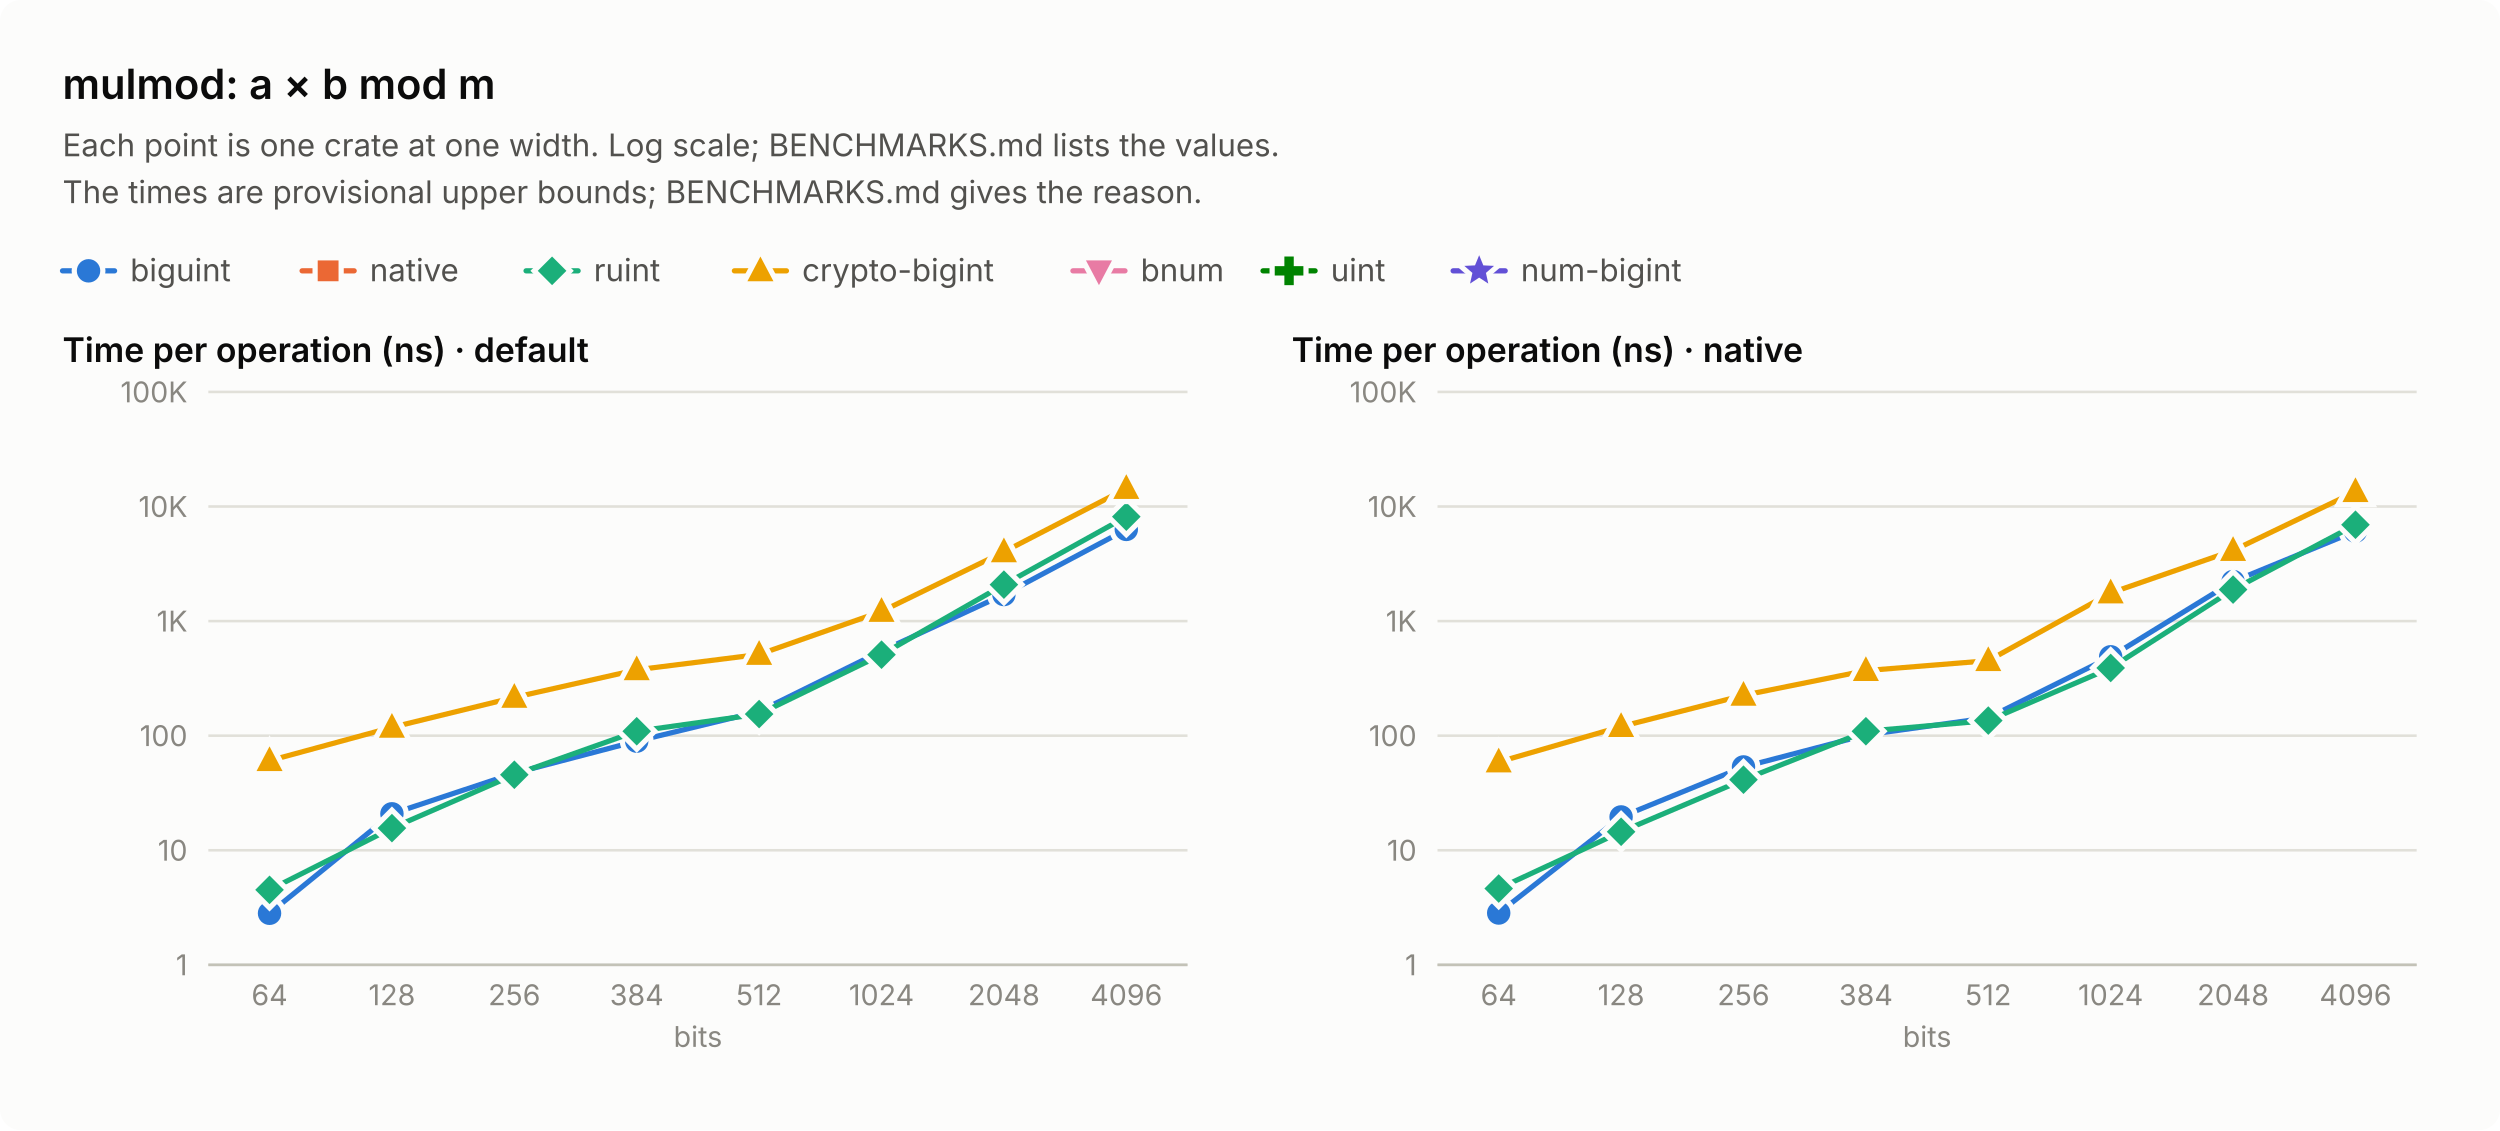
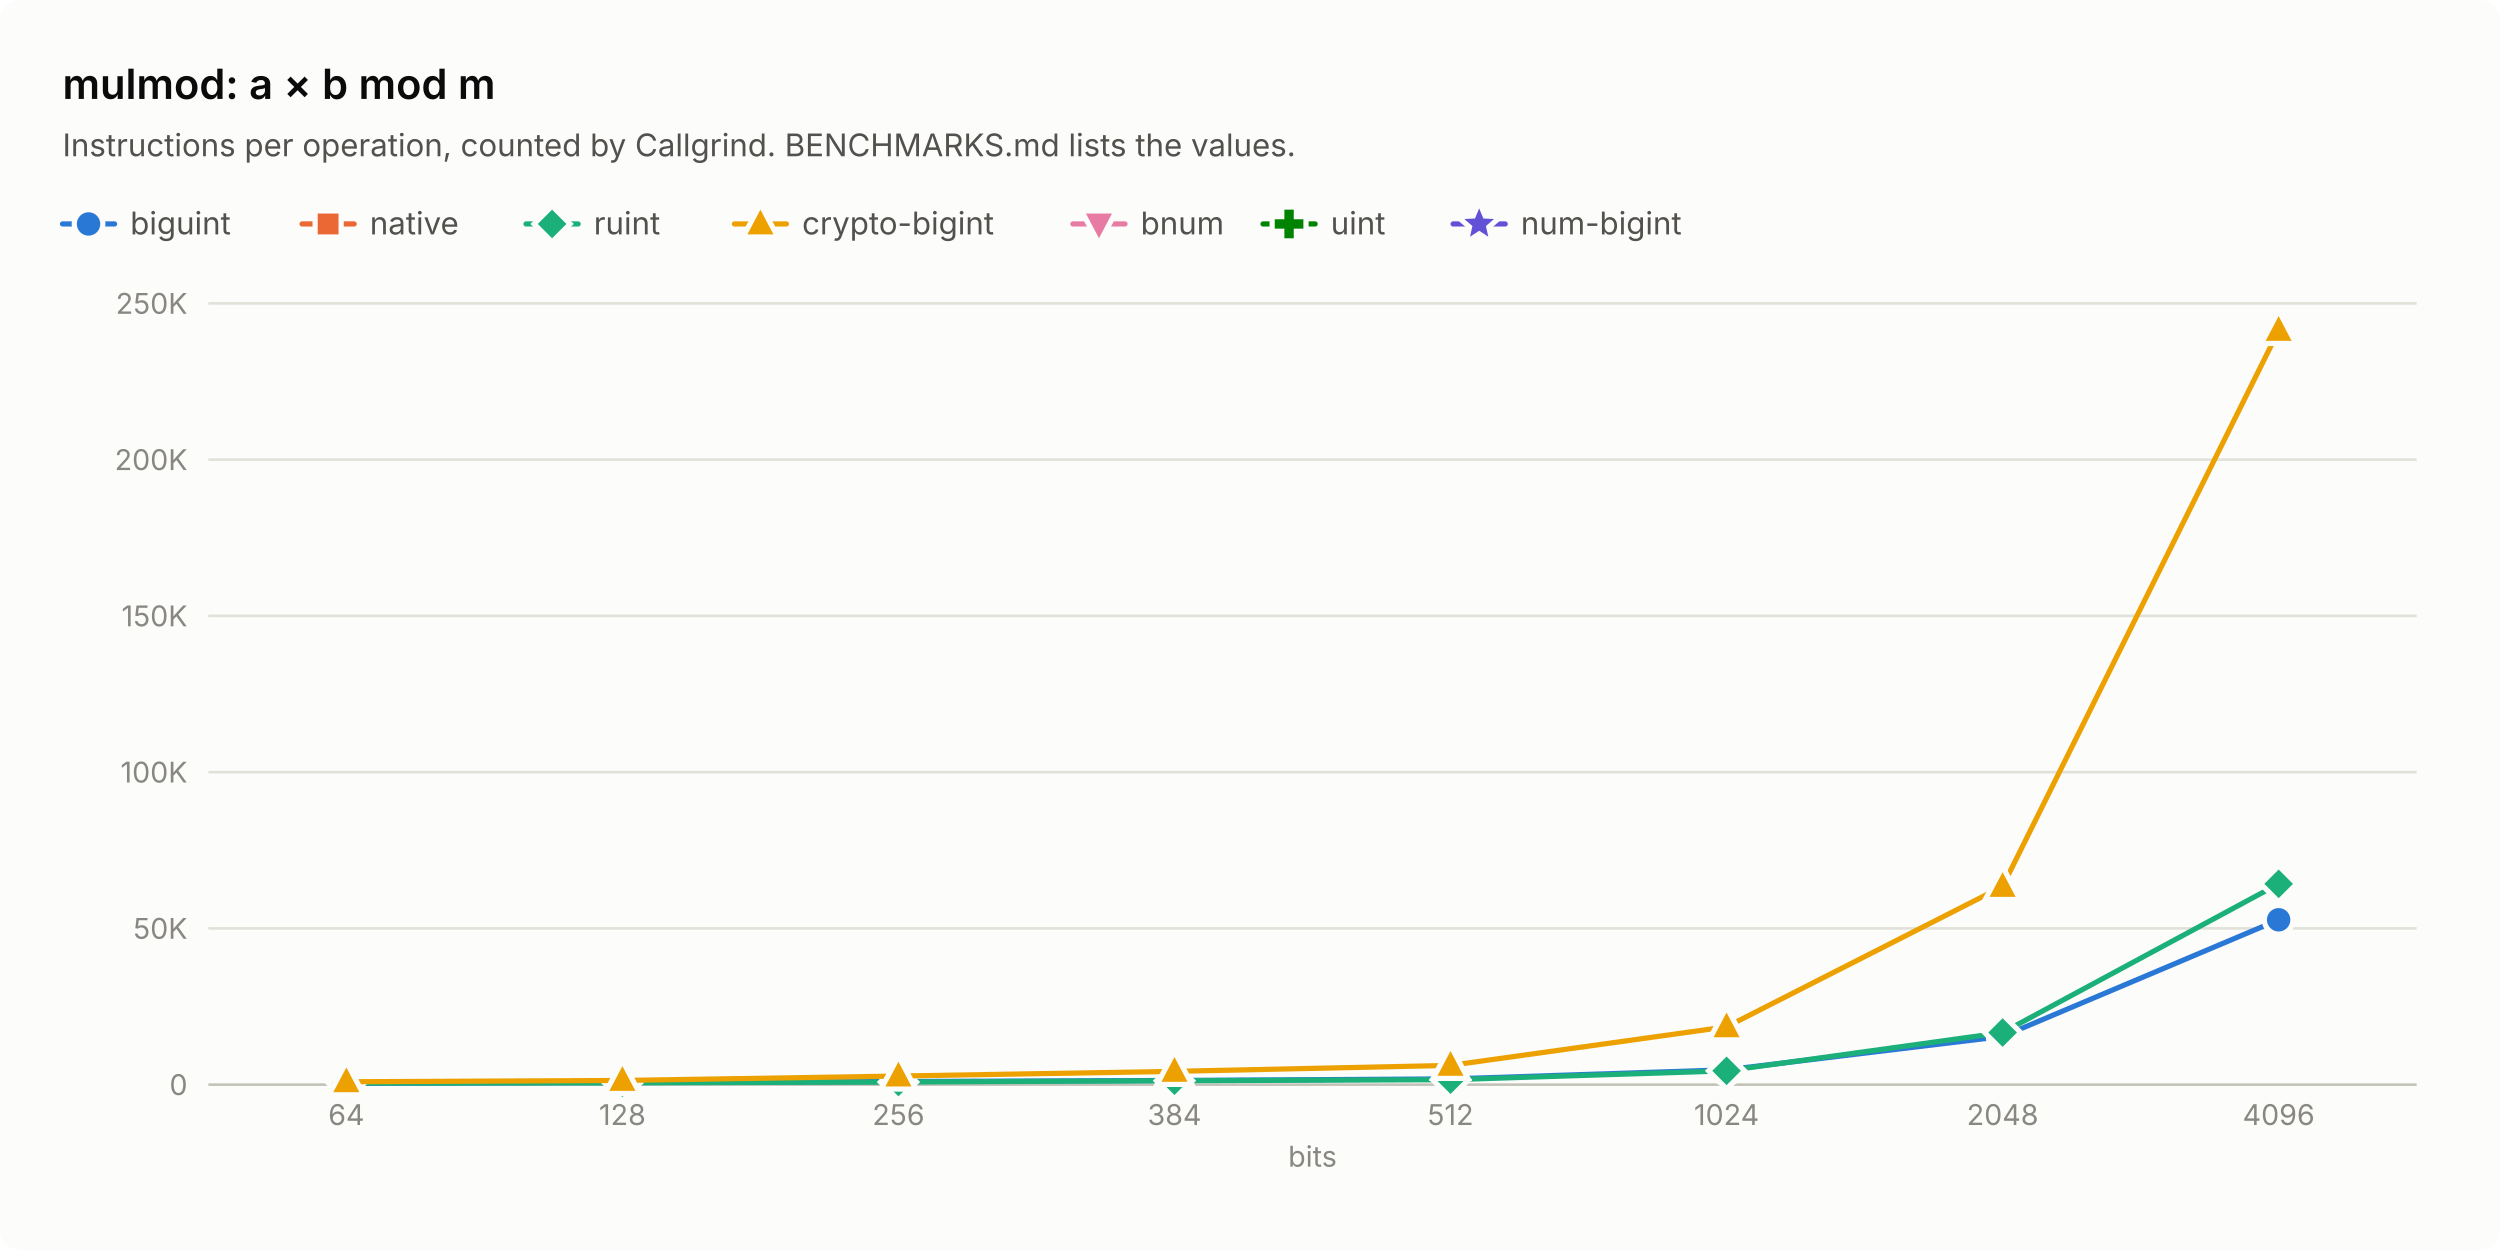
- <svg xmlns="http://www.w3.org/2000/svg" width="960" height="434" viewBox="0 0 960 434" role="img" aria-labelledby="title description">
-   <style>.grid,.axis{stroke-width:1}.title{font:600 16px system-ui, -apple-system, "Segoe UI", sans-serif}.subtitle,.legend{font:12px system-ui, -apple-system, "Segoe UI", sans-serif}.panel{font:600 13px system-ui, -apple-system, "Segoe UI", sans-serif}.tick{font:11px system-ui, -apple-system, "Segoe UI", sans-serif;font-variant-numeric:tabular-nums}.line{fill:none;stroke-width:2;stroke-linejoin:round;stroke-linecap:round}.marker{stroke-width:4;paint-order:stroke}.surface{fill:#fcfcfb}.grid{stroke:#e1e0d9}.axis{stroke:#c3c2b7}.title,.panel{fill:#0b0b0b}.subtitle,.legend{fill:#52514e}.tick{fill:#898781}.marker{stroke:#fcfcfb}.c0 .line{stroke:#2a78d6}.c0 .marker{fill:#2a78d6}.c1 .line{stroke:#eb6834}.c1 .marker{fill:#eb6834}.c2 .line{stroke:#1baf7a}.c2 .marker{fill:#1baf7a}.c3 .line{stroke:#eda100}.c3 .marker{fill:#eda100}.c4 .line{stroke:#e87ba4}.c4 .marker{fill:#e87ba4}.c5 .line{stroke:#008300}.c5 .marker{fill:#008300}.c6 .line{stroke:#6250d6}.c6 .marker{fill:#6250d6}@media (prefers-color-scheme: dark){.surface{fill:#1a1a19}.grid{stroke:#2c2c2a}.axis{stroke:#383835}.title,.panel{fill:#f0efec}.subtitle,.legend{fill:#c3c2b7}.tick{fill:#898781}.marker{stroke:#1a1a19}.c0 .line{stroke:#3987e5}.c0 .marker{fill:#3987e5}.c1 .line{stroke:#d95926}.c1 .marker{fill:#d95926}.c2 .line{stroke:#199e70}.c2 .marker{fill:#199e70}.c3 .line{stroke:#c98500}.c3 .marker{fill:#c98500}.c4 .line{stroke:#d55181}.c4 .marker{fill:#d55181}.c5 .line{stroke:#008300}.c5 .marker{fill:#008300}.c6 .line{stroke:#9085e9}.c6 .marker{fill:#9085e9}}</style>
-   <rect class="surface" width="960" height="434" rx="8" />
+ <svg xmlns="http://www.w3.org/2000/svg" width="960" height="480" viewBox="0 0 960 480" role="img" aria-labelledby="title description">
+   <style>.grid,.axis{stroke-width:1}.title{font:600 16px system-ui, -apple-system, "Segoe UI", sans-serif}.subtitle,.legend{font:12px system-ui, -apple-system, "Segoe UI", sans-serif}.tick{font:11px system-ui, -apple-system, "Segoe UI", sans-serif;font-variant-numeric:tabular-nums}.line{fill:none;stroke-width:2;stroke-linejoin:round;stroke-linecap:round}.marker{stroke-width:4;paint-order:stroke}.surface{fill:#fcfcfb}.grid{stroke:#e1e0d9}.axis{stroke:#c3c2b7}.title{fill:#0b0b0b}.subtitle,.legend{fill:#52514e}.tick{fill:#898781}.marker{stroke:#fcfcfb}.c0 .line{stroke:#2a78d6}.c0 .marker{fill:#2a78d6}.c1 .line{stroke:#eb6834}.c1 .marker{fill:#eb6834}.c2 .line{stroke:#1baf7a}.c2 .marker{fill:#1baf7a}.c3 .line{stroke:#eda100}.c3 .marker{fill:#eda100}.c4 .line{stroke:#e87ba4}.c4 .marker{fill:#e87ba4}.c5 .line{stroke:#008300}.c5 .marker{fill:#008300}.c6 .line{stroke:#6250d6}.c6 .marker{fill:#6250d6}@media (prefers-color-scheme: dark){.surface{fill:#1a1a19}.grid{stroke:#2c2c2a}.axis{stroke:#383835}.title{fill:#f0efec}.subtitle,.legend{fill:#c3c2b7}.tick{fill:#898781}.marker{stroke:#1a1a19}.c0 .line{stroke:#3987e5}.c0 .marker{fill:#3987e5}.c1 .line{stroke:#d95926}.c1 .marker{fill:#d95926}.c2 .line{stroke:#199e70}.c2 .marker{fill:#199e70}.c3 .line{stroke:#c98500}.c3 .marker{fill:#c98500}.c4 .line{stroke:#d55181}.c4 .marker{fill:#d55181}.c5 .line{stroke:#008300}.c5 .marker{fill:#008300}.c6 .line{stroke:#9085e9}.c6 .marker{fill:#9085e9}}</style>
+   <rect class="surface" width="960" height="480" rx="8" />
  <text class="title" x="24" y="38">mulmod: a × b mod m</text>
-   <text class="subtitle" x="24" y="60">Each point is one crate at one width. Log scale; BENCHMARKS.md lists the values.</text>
-   <text class="subtitle" x="24" y="78">The times are provisional upper bounds; BENCHMARKS.md gives the reason.</text>
+   <text class="subtitle" x="24" y="60">Instructions per operation, counted by Callgrind. BENCHMARKS.md lists the values.</text>
  <g class="c0">
-     <path class="line" d="M24,104h20" />
-     <path class="marker" transform="translate(34,104)" d="M0,-4.5A4.5,4.5 0 1 1 0,4.5A4.5,4.5 0 1 1 0,-4.5Z" />
+     <path class="line" d="M24,86h20" />
+     <path class="marker" transform="translate(34,86)" d="M0,-4.5A4.5,4.5 0 1 1 0,4.5A4.5,4.5 0 1 1 0,-4.5Z" />
  </g>
-   <text class="legend" x="50" y="108">biguint</text>
+   <text class="legend" x="50" y="90">biguint</text>
  <g class="c1">
-     <path class="line" d="M116,104h20" />
-     <path class="marker" transform="translate(126,104)" d="M-4,-4H4V4H-4Z" />
+     <path class="line" d="M116,86h20" />
+     <path class="marker" transform="translate(126,86)" d="M-4,-4H4V4H-4Z" />
  </g>
-   <text class="legend" x="142" y="108">native</text>
+   <text class="legend" x="142" y="90">native</text>
  <g class="c2">
-     <path class="line" d="M202,104h20" />
-     <path class="marker" transform="translate(212,104)" d="M0,-5.5L5.5,0L0,5.5L-5.5,0Z" />
+     <path class="line" d="M202,86h20" />
+     <path class="marker" transform="translate(212,86)" d="M0,-5.5L5.5,0L0,5.5L-5.5,0Z" />
  </g>
-   <text class="legend" x="228" y="108">ruint</text>
+   <text class="legend" x="228" y="90">ruint</text>
  <g class="c3">
-     <path class="line" d="M282,104h20" />
-     <path class="marker" transform="translate(292,104)" d="M0,-5.5L5,4H-5Z" />
+     <path class="line" d="M282,86h20" />
+     <path class="marker" transform="translate(292,86)" d="M0,-5.5L5,4H-5Z" />
  </g>
-   <text class="legend" x="308" y="108">crypto-bigint</text>
+   <text class="legend" x="308" y="90">crypto-bigint</text>
  <g class="c4">
-     <path class="line" d="M412,104h20" />
-     <path class="marker" transform="translate(422,104)" d="M0,5.5L5,-4H-5Z" />
+     <path class="line" d="M412,86h20" />
+     <path class="marker" transform="translate(422,86)" d="M0,5.5L5,-4H-5Z" />
  </g>
-   <text class="legend" x="438" y="108">bnum</text>
+   <text class="legend" x="438" y="90">bnum</text>
  <g class="c5">
-     <path class="line" d="M485,104h20" />
-     <path class="marker" transform="translate(495,104)" d="M-1.8,-5.5H1.8V-1.8H5.5V1.8H1.8V5.5H-1.8V1.8H-5.5V-1.8H-1.8Z" />
+     <path class="line" d="M485,86h20" />
+     <path class="marker" transform="translate(495,86)" d="M-1.8,-5.5H1.8V-1.8H5.5V1.8H1.8V5.5H-1.8V1.8H-5.5V-1.8H-1.8Z" />
  </g>
-   <text class="legend" x="511" y="108">uint</text>
+   <text class="legend" x="511" y="90">uint</text>
  <g class="c6">
-     <path class="line" d="M558,104h20" />
-     <path class="marker" transform="translate(568,104)" d="M0,-6L1.6,-2.1L5.7,-1.9L2.6,0.8L3.5,4.9L0,2.6L-3.5,4.9L-2.6,0.8L-5.7,-1.9L-1.6,-2.1Z" />
+     <path class="line" d="M558,86h20" />
+     <path class="marker" transform="translate(568,86)" d="M0,-6L1.6,-2.1L5.7,-1.9L2.6,0.8L3.5,4.9L0,2.6L-3.5,4.9L-2.6,0.8L-5.7,-1.9L-1.6,-2.1Z" />
  </g>
-   <text class="legend" x="584" y="108">num-bigint</text>
-   <text class="panel" x="24" y="139">Time per operation (ns) · default</text>
-   <path class="grid" d="M80,370.5H456" />
-   <text class="tick" x="72" y="374.5" text-anchor="end">1</text>
-   <path class="grid" d="M80,326.5H456" />
-   <text class="tick" x="72" y="330.5" text-anchor="end">10</text>
-   <path class="grid" d="M80,282.5H456" />
-   <text class="tick" x="72" y="286.5" text-anchor="end">100</text>
-   <path class="grid" d="M80,238.5H456" />
-   <text class="tick" x="72" y="242.5" text-anchor="end">1K</text>
-   <path class="grid" d="M80,194.5H456" />
-   <text class="tick" x="72" y="198.5" text-anchor="end">10K</text>
-   <path class="grid" d="M80,150.5H456" />
-   <text class="tick" x="72" y="154.5" text-anchor="end">100K</text>
-   <path class="axis" d="M80,370.5H456" />
-   <text class="tick" x="103.5" y="386" text-anchor="middle">64</text>
-   <text class="tick" x="150.5" y="386" text-anchor="middle">128</text>
-   <text class="tick" x="197.5" y="386" text-anchor="middle">256</text>
-   <text class="tick" x="244.5" y="386" text-anchor="middle">384</text>
-   <text class="tick" x="291.5" y="386" text-anchor="middle">512</text>
-   <text class="tick" x="338.5" y="386" text-anchor="middle">1024</text>
-   <text class="tick" x="385.5" y="386" text-anchor="middle">2048</text>
-   <text class="tick" x="432.5" y="386" text-anchor="middle">4096</text>
-   <text class="tick" x="268.0" y="402" text-anchor="middle">bits</text>
+   <text class="legend" x="584" y="90">num-bigint</text>
+   <text class="tick" x="72" y="420.5" text-anchor="end">0</text>
+   <path class="grid" d="M80,356.5H928" />
+   <text class="tick" x="72" y="360.5" text-anchor="end">50K</text>
+   <path class="grid" d="M80,296.5H928" />
+   <text class="tick" x="72" y="300.5" text-anchor="end">100K</text>
+   <path class="grid" d="M80,236.5H928" />
+   <text class="tick" x="72" y="240.5" text-anchor="end">150K</text>
+   <path class="grid" d="M80,176.5H928" />
+   <text class="tick" x="72" y="180.5" text-anchor="end">200K</text>
+   <path class="grid" d="M80,116.5H928" />
+   <text class="tick" x="72" y="120.5" text-anchor="end">250K</text>
+   <path class="axis" d="M80,416.5H928" />
+   <text class="tick" x="133.0" y="432" text-anchor="middle">64</text>
+   <text class="tick" x="239.0" y="432" text-anchor="middle">128</text>
+   <text class="tick" x="345.0" y="432" text-anchor="middle">256</text>
+   <text class="tick" x="451.0" y="432" text-anchor="middle">384</text>
+   <text class="tick" x="557.0" y="432" text-anchor="middle">512</text>
+   <text class="tick" x="663.0" y="432" text-anchor="middle">1024</text>
+   <text class="tick" x="769.0" y="432" text-anchor="middle">2048</text>
+   <text class="tick" x="875.0" y="432" text-anchor="middle">4096</text>
+   <text class="tick" x="504.0" y="448" text-anchor="middle">bits</text>
  <g class="c0">
-     <path class="line" d="M103.5,350.7L150.5,312.5L197.5,296.9L244.5,284.6L291.5,273.2L338.5,250.0L385.5,228.3L432.5,203.3" />
-     <path class="marker" transform="translate(103.5,350.7)" d="M0,-4.5A4.5,4.5 0 1 1 0,4.5A4.5,4.5 0 1 1 0,-4.5Z" />
-     <path class="marker" transform="translate(150.5,312.5)" d="M0,-4.5A4.5,4.5 0 1 1 0,4.5A4.5,4.5 0 1 1 0,-4.5Z" />
-     <path class="marker" transform="translate(197.5,296.9)" d="M0,-4.5A4.5,4.5 0 1 1 0,4.5A4.5,4.5 0 1 1 0,-4.5Z" />
-     <path class="marker" transform="translate(244.5,284.6)" d="M0,-4.5A4.5,4.5 0 1 1 0,4.5A4.5,4.5 0 1 1 0,-4.5Z" />
-     <path class="marker" transform="translate(291.5,273.2)" d="M0,-4.5A4.5,4.5 0 1 1 0,4.5A4.5,4.5 0 1 1 0,-4.5Z" />
-     <path class="marker" transform="translate(338.5,250.0)" d="M0,-4.5A4.5,4.5 0 1 1 0,4.5A4.5,4.5 0 1 1 0,-4.5Z" />
-     <path class="marker" transform="translate(385.5,228.3)" d="M0,-4.5A4.5,4.5 0 1 1 0,4.5A4.5,4.5 0 1 1 0,-4.5Z" />
-     <path class="marker" transform="translate(432.5,203.3)" d="M0,-4.5A4.5,4.5 0 1 1 0,4.5A4.5,4.5 0 1 1 0,-4.5Z" />
+     <path class="line" d="M133.0,416.0L239.0,415.7L345.0,415.3L451.0,414.9L557.0,414.3L663.0,410.8L769.0,398.0L875.0,353.2" />
+     <path class="marker" transform="translate(133.0,416.0)" d="M0,-4.5A4.5,4.5 0 1 1 0,4.5A4.5,4.5 0 1 1 0,-4.5Z" />
+     <path class="marker" transform="translate(239.0,415.7)" d="M0,-4.5A4.5,4.5 0 1 1 0,4.5A4.5,4.5 0 1 1 0,-4.5Z" />
+     <path class="marker" transform="translate(345.0,415.3)" d="M0,-4.5A4.5,4.5 0 1 1 0,4.5A4.5,4.5 0 1 1 0,-4.5Z" />
+     <path class="marker" transform="translate(451.0,414.9)" d="M0,-4.5A4.5,4.5 0 1 1 0,4.5A4.5,4.5 0 1 1 0,-4.5Z" />
+     <path class="marker" transform="translate(557.0,414.3)" d="M0,-4.5A4.5,4.5 0 1 1 0,4.5A4.5,4.5 0 1 1 0,-4.5Z" />
+     <path class="marker" transform="translate(663.0,410.8)" d="M0,-4.5A4.5,4.5 0 1 1 0,4.5A4.5,4.5 0 1 1 0,-4.5Z" />
+     <path class="marker" transform="translate(769.0,398.0)" d="M0,-4.5A4.5,4.5 0 1 1 0,4.5A4.5,4.5 0 1 1 0,-4.5Z" />
+     <path class="marker" transform="translate(875.0,353.2)" d="M0,-4.5A4.5,4.5 0 1 1 0,4.5A4.5,4.5 0 1 1 0,-4.5Z" />
  </g>
  <g class="c1">
</g>
  <g class="c2">
-     <path class="line" d="M103.5,341.7L150.5,318.0L197.5,297.5L244.5,280.8L291.5,274.2L338.5,251.4L385.5,224.5L432.5,198.4" />
-     <path class="marker" transform="translate(103.5,341.7)" d="M0,-5.5L5.5,0L0,5.5L-5.5,0Z" />
-     <path class="marker" transform="translate(150.5,318.0)" d="M0,-5.5L5.5,0L0,5.5L-5.5,0Z" />
-     <path class="marker" transform="translate(197.5,297.5)" d="M0,-5.5L5.5,0L0,5.5L-5.5,0Z" />
-     <path class="marker" transform="translate(244.5,280.8)" d="M0,-5.5L5.5,0L0,5.5L-5.5,0Z" />
-     <path class="marker" transform="translate(291.5,274.2)" d="M0,-5.5L5.5,0L0,5.5L-5.5,0Z" />
-     <path class="marker" transform="translate(338.5,251.4)" d="M0,-5.5L5.5,0L0,5.5L-5.5,0Z" />
-     <path class="marker" transform="translate(385.5,224.5)" d="M0,-5.5L5.5,0L0,5.5L-5.5,0Z" />
-     <path class="marker" transform="translate(432.5,198.4)" d="M0,-5.5L5.5,0L0,5.5L-5.5,0Z" />
+     <path class="line" d="M133.0,415.9L239.0,415.8L345.0,415.5L451.0,415.0L557.0,414.6L663.0,411.2L769.0,396.5L875.0,339.4" />
+     <path class="marker" transform="translate(133.0,415.9)" d="M0,-5.5L5.5,0L0,5.5L-5.5,0Z" />
+     <path class="marker" transform="translate(239.0,415.8)" d="M0,-5.5L5.5,0L0,5.5L-5.5,0Z" />
+     <path class="marker" transform="translate(345.0,415.5)" d="M0,-5.5L5.5,0L0,5.5L-5.5,0Z" />
+     <path class="marker" transform="translate(451.0,415.0)" d="M0,-5.5L5.5,0L0,5.5L-5.5,0Z" />
+     <path class="marker" transform="translate(557.0,414.6)" d="M0,-5.5L5.5,0L0,5.5L-5.5,0Z" />
+     <path class="marker" transform="translate(663.0,411.2)" d="M0,-5.5L5.5,0L0,5.5L-5.5,0Z" />
+     <path class="marker" transform="translate(769.0,396.5)" d="M0,-5.5L5.5,0L0,5.5L-5.5,0Z" />
+     <path class="marker" transform="translate(875.0,339.4)" d="M0,-5.5L5.5,0L0,5.5L-5.5,0Z" />
  </g>
  <g class="c3">
-     <path class="line" d="M103.5,292.1L150.5,279.3L197.5,267.8L244.5,257.2L291.5,251.3L338.5,234.8L385.5,211.9L432.5,187.6" />
-     <path class="marker" transform="translate(103.5,292.1)" d="M0,-5.5L5,4H-5Z" />
-     <path class="marker" transform="translate(150.5,279.3)" d="M0,-5.5L5,4H-5Z" />
-     <path class="marker" transform="translate(197.5,267.8)" d="M0,-5.5L5,4H-5Z" />
-     <path class="marker" transform="translate(244.5,257.2)" d="M0,-5.5L5,4H-5Z" />
-     <path class="marker" transform="translate(291.5,251.3)" d="M0,-5.5L5,4H-5Z" />
-     <path class="marker" transform="translate(338.5,234.8)" d="M0,-5.5L5,4H-5Z" />
-     <path class="marker" transform="translate(385.5,211.9)" d="M0,-5.5L5,4H-5Z" />
-     <path class="marker" transform="translate(432.5,187.6)" d="M0,-5.5L5,4H-5Z" />
-   </g>
-   <g class="c4">
- </g>
-   <g class="c5">
- </g>
-   <g class="c6">
- </g>
-   <text class="panel" x="496" y="139">Time per operation (ns) · native</text>
-   <path class="grid" d="M552,370.5H928" />
-   <text class="tick" x="544" y="374.5" text-anchor="end">1</text>
-   <path class="grid" d="M552,326.5H928" />
-   <text class="tick" x="544" y="330.5" text-anchor="end">10</text>
-   <path class="grid" d="M552,282.5H928" />
-   <text class="tick" x="544" y="286.5" text-anchor="end">100</text>
-   <path class="grid" d="M552,238.5H928" />
-   <text class="tick" x="544" y="242.5" text-anchor="end">1K</text>
-   <path class="grid" d="M552,194.5H928" />
-   <text class="tick" x="544" y="198.5" text-anchor="end">10K</text>
-   <path class="grid" d="M552,150.5H928" />
-   <text class="tick" x="544" y="154.5" text-anchor="end">100K</text>
-   <path class="axis" d="M552,370.5H928" />
-   <text class="tick" x="575.5" y="386" text-anchor="middle">64</text>
-   <text class="tick" x="622.5" y="386" text-anchor="middle">128</text>
-   <text class="tick" x="669.5" y="386" text-anchor="middle">256</text>
-   <text class="tick" x="716.5" y="386" text-anchor="middle">384</text>
-   <text class="tick" x="763.5" y="386" text-anchor="middle">512</text>
-   <text class="tick" x="810.5" y="386" text-anchor="middle">1024</text>
-   <text class="tick" x="857.5" y="386" text-anchor="middle">2048</text>
-   <text class="tick" x="904.5" y="386" text-anchor="middle">4096</text>
-   <text class="tick" x="740.0" y="402" text-anchor="middle">bits</text>
-   <g class="c0">
-     <path class="line" d="M575.5,350.6L622.5,313.7L669.5,294.5L716.5,282.2L763.5,275.6L810.5,252.2L857.5,223.3L904.5,204.0" />
-     <path class="marker" transform="translate(575.5,350.6)" d="M0,-4.5A4.5,4.5 0 1 1 0,4.5A4.5,4.5 0 1 1 0,-4.5Z" />
-     <path class="marker" transform="translate(622.5,313.7)" d="M0,-4.5A4.5,4.5 0 1 1 0,4.5A4.5,4.5 0 1 1 0,-4.5Z" />
-     <path class="marker" transform="translate(669.5,294.5)" d="M0,-4.5A4.5,4.5 0 1 1 0,4.5A4.5,4.5 0 1 1 0,-4.5Z" />
-     <path class="marker" transform="translate(716.5,282.2)" d="M0,-4.5A4.5,4.5 0 1 1 0,4.5A4.5,4.5 0 1 1 0,-4.5Z" />
-     <path class="marker" transform="translate(763.5,275.6)" d="M0,-4.5A4.5,4.5 0 1 1 0,4.5A4.5,4.5 0 1 1 0,-4.5Z" />
-     <path class="marker" transform="translate(810.5,252.2)" d="M0,-4.5A4.5,4.5 0 1 1 0,4.5A4.5,4.5 0 1 1 0,-4.5Z" />
-     <path class="marker" transform="translate(857.5,223.3)" d="M0,-4.5A4.5,4.5 0 1 1 0,4.5A4.5,4.5 0 1 1 0,-4.5Z" />
-     <path class="marker" transform="translate(904.5,204.0)" d="M0,-4.5A4.5,4.5 0 1 1 0,4.5A4.5,4.5 0 1 1 0,-4.5Z" />
-   </g>
-   <g class="c1">
- </g>
-   <g class="c2">
-     <path class="line" d="M575.5,341.2L622.5,319.4L669.5,299.4L716.5,280.8L763.5,276.7L810.5,256.5L857.5,226.4L904.5,201.5" />
-     <path class="marker" transform="translate(575.5,341.2)" d="M0,-5.5L5.5,0L0,5.5L-5.5,0Z" />
-     <path class="marker" transform="translate(622.5,319.4)" d="M0,-5.5L5.5,0L0,5.5L-5.5,0Z" />
-     <path class="marker" transform="translate(669.5,299.4)" d="M0,-5.5L5.5,0L0,5.5L-5.5,0Z" />
-     <path class="marker" transform="translate(716.5,280.8)" d="M0,-5.5L5.5,0L0,5.5L-5.5,0Z" />
-     <path class="marker" transform="translate(763.5,276.7)" d="M0,-5.5L5.5,0L0,5.5L-5.5,0Z" />
-     <path class="marker" transform="translate(810.5,256.5)" d="M0,-5.5L5.5,0L0,5.5L-5.5,0Z" />
-     <path class="marker" transform="translate(857.5,226.4)" d="M0,-5.5L5.5,0L0,5.5L-5.5,0Z" />
-     <path class="marker" transform="translate(904.5,201.5)" d="M0,-5.5L5.5,0L0,5.5L-5.5,0Z" />
-   </g>
-   <g class="c3">
-     <path class="line" d="M575.5,292.6L622.5,279.0L669.5,267.0L716.5,257.5L763.5,253.7L810.5,227.7L857.5,211.4L904.5,188.8" />
-     <path class="marker" transform="translate(575.5,292.6)" d="M0,-5.5L5,4H-5Z" />
-     <path class="marker" transform="translate(622.5,279.0)" d="M0,-5.5L5,4H-5Z" />
-     <path class="marker" transform="translate(669.5,267.0)" d="M0,-5.5L5,4H-5Z" />
-     <path class="marker" transform="translate(716.5,257.5)" d="M0,-5.5L5,4H-5Z" />
-     <path class="marker" transform="translate(763.5,253.7)" d="M0,-5.5L5,4H-5Z" />
-     <path class="marker" transform="translate(810.5,227.7)" d="M0,-5.5L5,4H-5Z" />
-     <path class="marker" transform="translate(857.5,211.4)" d="M0,-5.5L5,4H-5Z" />
-     <path class="marker" transform="translate(904.5,188.8)" d="M0,-5.5L5,4H-5Z" />
+     <path class="line" d="M133.0,415.4L239.0,414.9L345.0,413.2L451.0,411.4L557.0,409.1L663.0,394.3L769.0,340.4L875.0,126.9" />
+     <path class="marker" transform="translate(133.0,415.4)" d="M0,-5.5L5,4H-5Z" />
+     <path class="marker" transform="translate(239.0,414.9)" d="M0,-5.5L5,4H-5Z" />
+     <path class="marker" transform="translate(345.0,413.2)" d="M0,-5.5L5,4H-5Z" />
+     <path class="marker" transform="translate(451.0,411.4)" d="M0,-5.5L5,4H-5Z" />
+     <path class="marker" transform="translate(557.0,409.1)" d="M0,-5.5L5,4H-5Z" />
+     <path class="marker" transform="translate(663.0,394.3)" d="M0,-5.5L5,4H-5Z" />
+     <path class="marker" transform="translate(769.0,340.4)" d="M0,-5.5L5,4H-5Z" />
+     <path class="marker" transform="translate(875.0,126.9)" d="M0,-5.5L5,4H-5Z" />
  </g>
  <g class="c4">
</g>
  <g class="c5">
</g>
  <g class="c6">
</g>
</svg>
